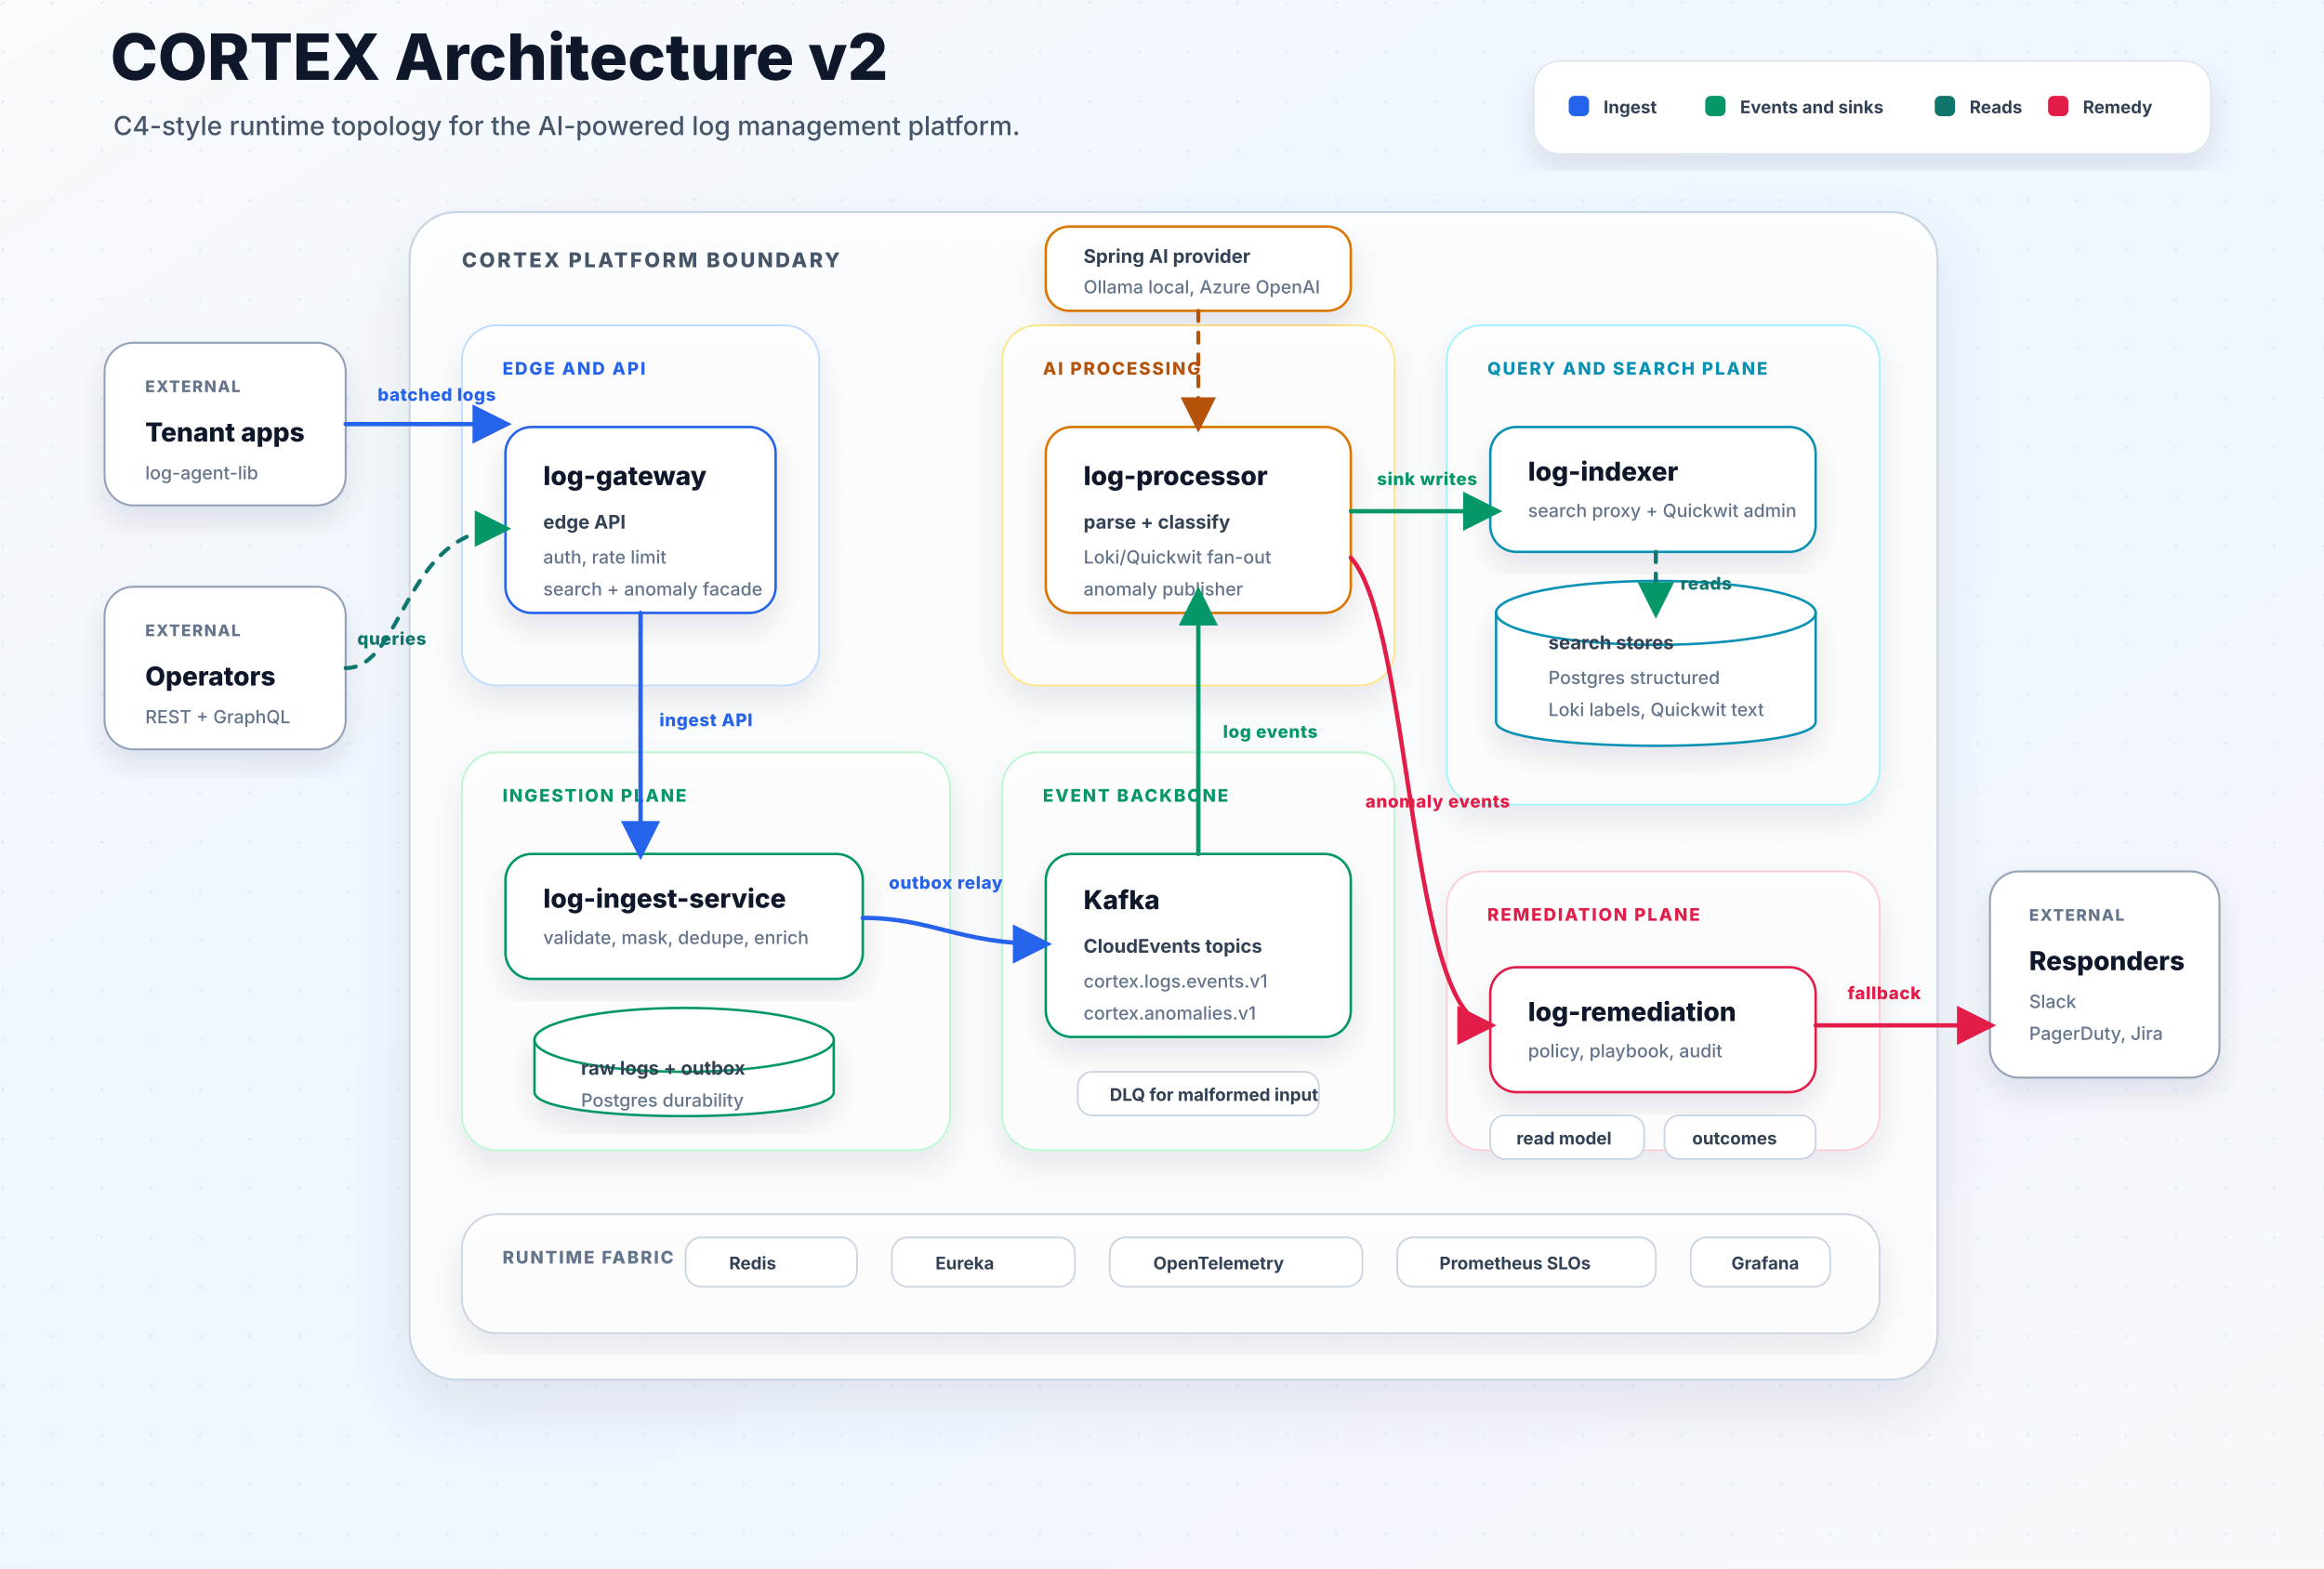
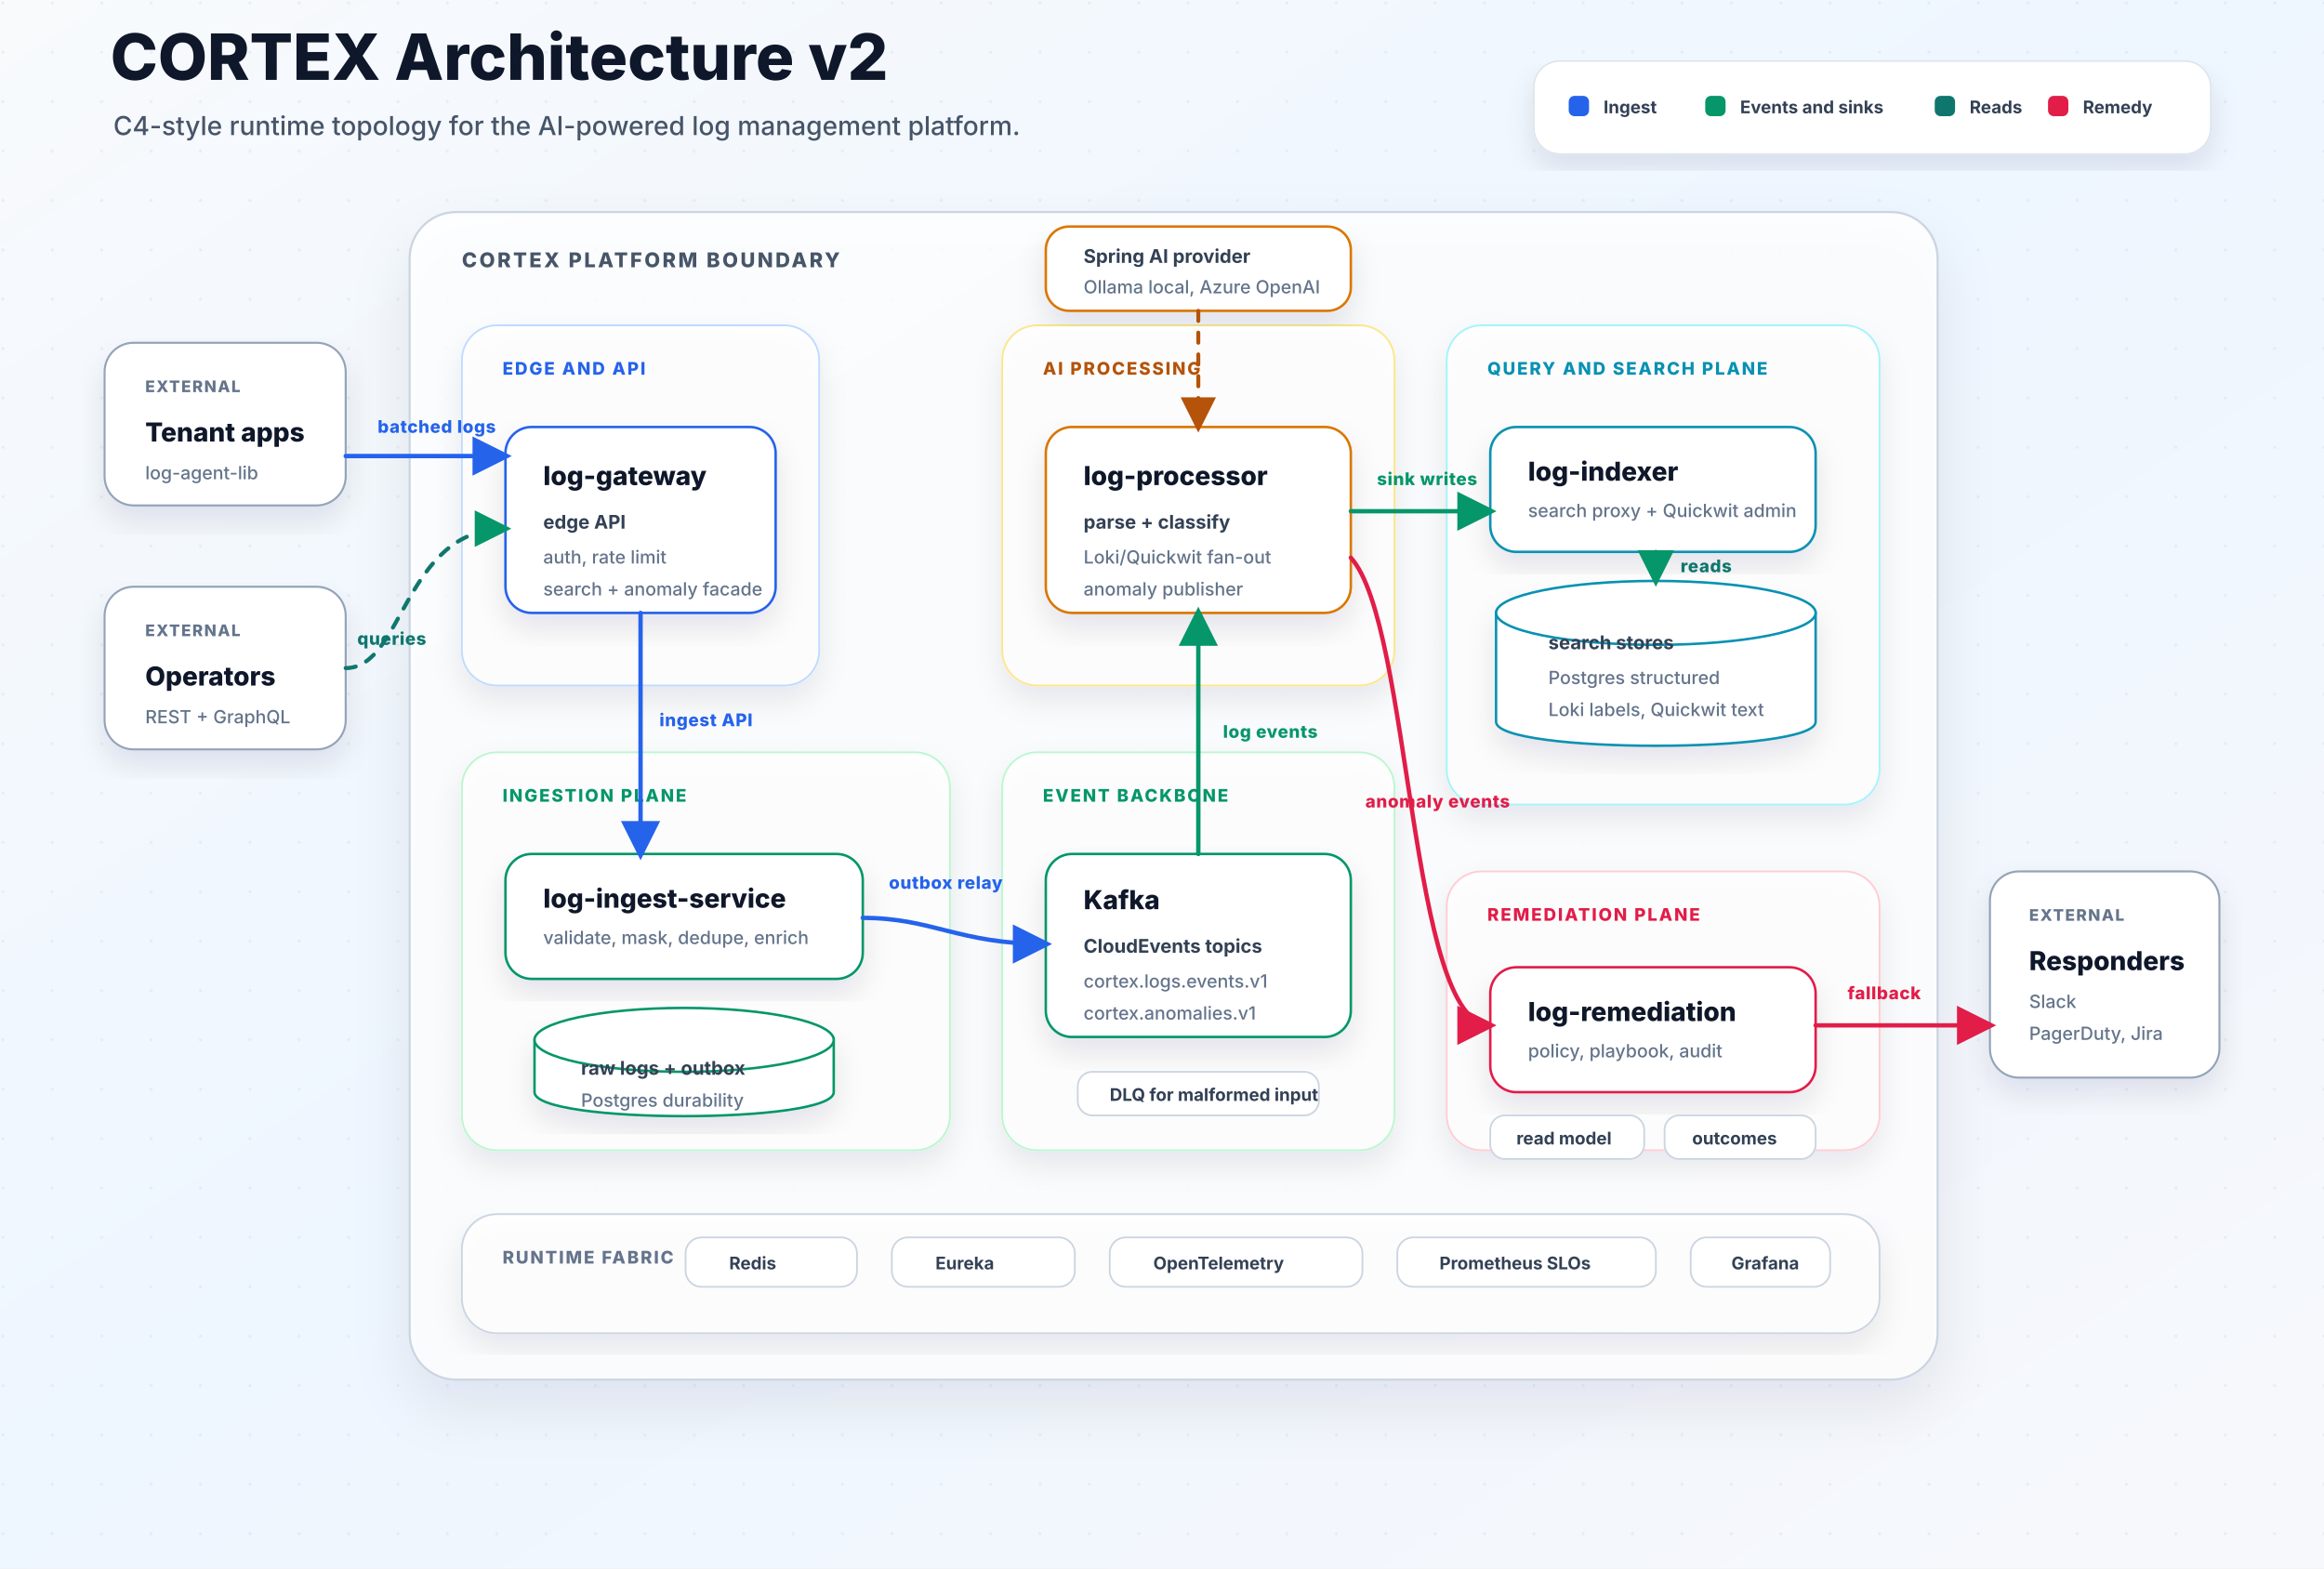
<svg xmlns="http://www.w3.org/2000/svg" width="1600" height="1080" viewBox="0 0 1600 1080" role="img" aria-labelledby="title desc">
  <defs>
    <linearGradient id="pageBg" x1="0" y1="0" x2="1" y2="1">
      <stop offset="0%" stop-color="#f8fafc" />
      <stop offset="48%" stop-color="#eef6ff" />
      <stop offset="100%" stop-color="#f7f8fb" />
    </linearGradient>
    <pattern id="dotGrid" width="34" height="34" patternUnits="userSpaceOnUse">
      <circle cx="2" cy="2" r="1.05" fill="#cbd5e1" opacity="0.34" />
    </pattern>
    <filter id="panelShadow" x="-7%" y="-8%" width="114%" height="120%">
      <feDropShadow dx="0" dy="18" stdDeviation="20" flood-color="#0f172a" flood-opacity="0.10" />
    </filter>
    <filter id="cardShadow" x="-10%" y="-12%" width="120%" height="130%">
      <feDropShadow dx="0" dy="10" stdDeviation="10" flood-color="#0f172a" flood-opacity="0.10" />
    </filter>
    <marker id="arrowBlue" viewBox="0 0 10 10" refX="8.4" refY="5" markerWidth="9" markerHeight="9" orient="auto">
      <path d="M 0 0 L 10 5 L 0 10 z" fill="#2563eb" />
    </marker>
    <marker id="arrowGreen" viewBox="0 0 10 10" refX="8.4" refY="5" markerWidth="9" markerHeight="9" orient="auto">
      <path d="M 0 0 L 10 5 L 0 10 z" fill="#059669" />
    </marker>
    <marker id="arrowRose" viewBox="0 0 10 10" refX="8.4" refY="5" markerWidth="9" markerHeight="9" orient="auto">
      <path d="M 0 0 L 10 5 L 0 10 z" fill="#e11d48" />
    </marker>
    <marker id="arrowSlate" viewBox="0 0 10 10" refX="8.4" refY="5" markerWidth="9" markerHeight="9" orient="auto">
      <path d="M 0 0 L 10 5 L 0 10 z" fill="#475569" />
    </marker>
    <marker id="arrowAmber" viewBox="0 0 10 10" refX="8.4" refY="5" markerWidth="9" markerHeight="9" orient="auto">
      <path d="M 0 0 L 10 5 L 0 10 z" fill="#b45309" />
    </marker>
    <style>
      .page { fill: url(#pageBg); }
      .grid { fill: url(#dotGrid); }
      .title { font: 800 44px Inter, Segoe UI, Arial, sans-serif; fill: #0f172a; letter-spacing: 0; }
      .subtitle { font: 500 18px Inter, Segoe UI, Arial, sans-serif; fill: #475569; letter-spacing: 0; }
      .boundary { fill: rgba(255,255,255,0.78); stroke: #cbd5e1; stroke-width: 1.5; filter: url(#panelShadow); }
      .boundaryTitle { font: 800 14px Inter, Segoe UI, Arial, sans-serif; fill: #475569; letter-spacing: 1.6px; }
      .zone { fill: rgba(255,255,255,0.78); stroke-width: 1.25; filter: url(#cardShadow); }
      .zoneTitle { font: 800 12px Inter, Segoe UI, Arial, sans-serif; letter-spacing: 1.2px; }
      .service { fill: #ffffff; stroke-width: 1.7; filter: url(#cardShadow); }
      .store { fill: #ffffff; stroke-width: 1.7; filter: url(#cardShadow); }
      .external { fill: #ffffff; stroke: #94a3b8; stroke-width: 1.4; filter: url(#cardShadow); }
      .svcTitle { font: 800 18px Inter, Segoe UI, Arial, sans-serif; fill: #0f172a; letter-spacing: 0; }
      .svcMeta { font: 700 13px Inter, Segoe UI, Arial, sans-serif; fill: #334155; letter-spacing: 0; }
      .small { font: 500 12.5px Inter, Segoe UI, Arial, sans-serif; fill: #64748b; letter-spacing: 0; }
      .tiny { font: 800 11px Inter, Segoe UI, Arial, sans-serif; fill: #64748b; letter-spacing: .9px; }
      .label { font: 800 12px Inter, Segoe UI, Arial, sans-serif; letter-spacing: .4px; }
      .legend { font: 750 12px Inter, Segoe UI, Arial, sans-serif; fill: #334155; letter-spacing: 0; }
      .blue { stroke: #2563eb; }
      .green { stroke: #059669; }
      .amber { stroke: #d97706; }
      .teal { stroke: #0891b2; }
      .rose { stroke: #e11d48; }
      .slate { stroke: #64748b; }
      .blueZone { stroke: #bfdbfe; }
      .greenZone { stroke: #bbf7d0; }
      .amberZone { stroke: #fde68a; }
      .tealZone { stroke: #a5f3fc; }
      .roseZone { stroke: #fecdd3; }
      .opsZone { stroke: #cbd5e1; }
      .writeLine { stroke: #2563eb; stroke-width: 3; fill: none; stroke-linecap: round; stroke-linejoin: round; marker-end: url(#arrowBlue); }
      .eventLine { stroke: #059669; stroke-width: 3; fill: none; stroke-linecap: round; stroke-linejoin: round; marker-end: url(#arrowGreen); }
      .readLine { stroke: #0f766e; stroke-width: 2.8; fill: none; stroke-linecap: round; stroke-linejoin: round; stroke-dasharray: 7 8; marker-end: url(#arrowGreen); }
      .remedyLine { stroke: #e11d48; stroke-width: 3; fill: none; stroke-linecap: round; stroke-linejoin: round; marker-end: url(#arrowRose); }
      .controlLine { stroke: #475569; stroke-width: 2.4; fill: none; stroke-linecap: round; stroke-linejoin: round; stroke-dasharray: 6 8; marker-end: url(#arrowSlate); }
      .aiLine { stroke: #b45309; stroke-width: 2.7; fill: none; stroke-linecap: round; stroke-linejoin: round; stroke-dasharray: 7 8; marker-end: url(#arrowAmber); }
      .chip { fill: #ffffff; stroke: #cbd5e1; stroke-width: 1.2; }
      .chipText { font: 750 12px Inter, Segoe UI, Arial, sans-serif; fill: #334155; letter-spacing: 0; }
    </style>
  </defs>
  <rect class="page" width="1600" height="1080" />
  <rect class="grid" width="1600" height="1080" />
  <g transform="translate(76 55)">
    <text class="title" x="0" y="0">CORTEX Architecture v2</text>
    <text class="subtitle" x="2" y="38">C4-style runtime topology for the AI-powered log management platform.</text>
  </g>
  <g transform="translate(1056 42)">
    <rect x="0" y="0" width="466" height="64" rx="18" fill="#ffffff" stroke="#dbe3ec" filter="url(#cardShadow)" />
    <rect x="24" y="24" width="14" height="14" rx="4" fill="#2563eb" />
    <text class="legend" x="48" y="36">Ingest</text>
    <rect x="118" y="24" width="14" height="14" rx="4" fill="#059669" />
    <text class="legend" x="142" y="36">Events and sinks</text>
    <rect x="276" y="24" width="14" height="14" rx="4" fill="#0f766e" />
    <text class="legend" x="300" y="36">Reads</text>
    <rect x="354" y="24" width="14" height="14" rx="4" fill="#e11d48" />
    <text class="legend" x="378" y="36">Remedy</text>
  </g>
  <g>
    <rect class="external" x="72" y="236" width="166" height="112" rx="20" />
    <text class="tiny" x="100" y="270">EXTERNAL</text>
    <text class="svcTitle" x="100" y="304">Tenant apps</text>
    <text class="small" x="100" y="330">log-agent-lib</text>
    <rect class="external" x="72" y="404" width="166" height="112" rx="20" />
    <text class="tiny" x="100" y="438">EXTERNAL</text>
    <text class="svcTitle" x="100" y="472">Operators</text>
    <text class="small" x="100" y="498">REST + GraphQL</text>
    <rect class="external" x="1370" y="600" width="158" height="142" rx="20" />
    <text class="tiny" x="1397" y="634">EXTERNAL</text>
    <text class="svcTitle" x="1397" y="668">Responders</text>
    <text class="small" x="1397" y="694">Slack</text>
    <text class="small" x="1397" y="716">PagerDuty, Jira</text>
  </g>
  <rect class="boundary" x="282" y="146" width="1052" height="804" rx="32" />
  <text class="boundaryTitle" x="318" y="184">CORTEX PLATFORM BOUNDARY</text>
  <g>
    <rect class="zone blueZone" x="318" y="224" width="246" height="248" rx="24" fill="#eff6ff" />
    <text class="zoneTitle" x="346" y="258" fill="#2563eb">EDGE AND API</text>
    <rect class="service blue" x="348" y="294" width="186" height="128" rx="18" />
    <text class="svcTitle" x="374" y="334">log-gateway</text>
    <text class="svcMeta" x="374" y="364">edge API</text>
    <text class="small" x="374" y="388">auth, rate limit</text>
    <text class="small" x="374" y="410">search + anomaly facade</text>
  </g>
  <g>
    <rect class="zone greenZone" x="318" y="518" width="336" height="274" rx="24" fill="#ecfdf5" />
    <text class="zoneTitle" x="346" y="552" fill="#059669">INGESTION PLANE</text>
    <rect class="service green" x="348" y="588" width="246" height="86" rx="18" />
    <text class="svcTitle" x="374" y="625">log-ingest-service</text>
    <text class="small" x="374" y="650">validate, mask, dedupe, enrich</text>
    <path d="M368 716 C368 694 574 694 574 716 L574 752 C574 774 368 774 368 752 Z" class="store green" />
    <ellipse cx="471" cy="716" rx="103" ry="22" fill="#ffffff" stroke="#059669" stroke-width="1.7" />
    <text class="svcMeta" x="400" y="740">raw logs + outbox</text>
    <text class="small" x="400" y="762">Postgres durability</text>
  </g>
  <g>
    <rect class="zone amberZone" x="690" y="224" width="270" height="248" rx="24" fill="#fffbeb" />
    <text class="zoneTitle" x="718" y="258" fill="#b45309">AI PROCESSING</text>
    <rect class="service amber" x="720" y="294" width="210" height="128" rx="18" />
    <text class="svcTitle" x="746" y="334">log-processor</text>
    <text class="svcMeta" x="746" y="364">parse + classify</text>
    <text class="small" x="746" y="388">Loki/Quickwit fan-out</text>
    <text class="small" x="746" y="410">anomaly publisher</text>
    <rect class="service amber" x="720" y="156" width="210" height="58" rx="16" fill="#fff7ed" />
    <text class="svcMeta" x="746" y="181">Spring AI provider</text>
    <text class="small" x="746" y="202">Ollama local, Azure OpenAI</text>
  </g>
  <g>
    <rect class="zone greenZone" x="690" y="518" width="270" height="274" rx="24" fill="#f0fdf4" />
    <text class="zoneTitle" x="718" y="552" fill="#059669">EVENT BACKBONE</text>
    <rect class="service green" x="720" y="588" width="210" height="126" rx="18" />
    <text class="svcTitle" x="746" y="626">Kafka</text>
    <text class="svcMeta" x="746" y="656">CloudEvents topics</text>
    <text class="small" x="746" y="680">cortex.logs.events.v1</text>
    <text class="small" x="746" y="702">cortex.anomalies.v1</text>
    <rect class="chip" x="742" y="738" width="166" height="30" rx="10" />
    <text class="chipText" x="764" y="758">DLQ for malformed input</text>
  </g>
  <g>
    <rect class="zone tealZone" x="996" y="224" width="298" height="330" rx="24" fill="#ecfeff" />
    <text class="zoneTitle" x="1024" y="258" fill="#0891b2">QUERY AND SEARCH PLANE</text>
    <rect class="service teal" x="1026" y="294" width="224" height="86" rx="18" />
    <text class="svcTitle" x="1052" y="331">log-indexer</text>
    <text class="small" x="1052" y="356">search proxy + Quickwit admin</text>
    <path d="M1030 422 C1030 400 1250 400 1250 422 L1250 497 C1250 519 1030 519 1030 497 Z" class="store teal" />
    <ellipse cx="1140" cy="422" rx="110" ry="22" fill="#ffffff" stroke="#0891b2" stroke-width="1.7" />
    <text class="svcMeta" x="1066" y="447">search stores</text>
    <text class="small" x="1066" y="471">Postgres structured</text>
    <text class="small" x="1066" y="493">Loki labels, Quickwit text</text>
  </g>
  <g>
    <rect class="zone roseZone" x="996" y="600" width="298" height="192" rx="24" fill="#fff1f2" />
    <text class="zoneTitle" x="1024" y="634" fill="#e11d48">REMEDIATION PLANE</text>
    <rect class="service rose" x="1026" y="666" width="224" height="86" rx="18" />
    <text class="svcTitle" x="1052" y="703">log-remediation</text>
    <text class="small" x="1052" y="728">policy, playbook, audit</text>
    <rect class="chip" x="1026" y="768" width="106" height="30" rx="10" />
    <text class="chipText" x="1044" y="788">read model</text>
    <rect class="chip" x="1146" y="768" width="104" height="30" rx="10" />
    <text class="chipText" x="1165" y="788">outcomes</text>
  </g>
  <g>
    <rect class="zone opsZone" x="318" y="836" width="976" height="82" rx="24" fill="#f8fafc" />
    <text class="zoneTitle" x="346" y="870" fill="#64748b">RUNTIME FABRIC</text>
    <rect class="chip" x="472" y="852" width="118" height="34" rx="11" />
    <text class="chipText" x="502" y="874">Redis</text>
    <rect class="chip" x="614" y="852" width="126" height="34" rx="11" />
    <text class="chipText" x="644" y="874">Eureka</text>
    <rect class="chip" x="764" y="852" width="174" height="34" rx="11" />
    <text class="chipText" x="794" y="874">OpenTelemetry</text>
    <rect class="chip" x="962" y="852" width="178" height="34" rx="11" />
    <text class="chipText" x="991" y="874">Prometheus SLOs</text>
    <rect class="chip" x="1164" y="852" width="96" height="34" rx="11" />
    <text class="chipText" x="1192" y="874">Grafana</text>
  </g>
-   <path class="writeLine" d="M238 292 H348" />
-   <text class="label" x="260" y="276" fill="#2563eb">batched logs</text>
+   <path class="writeLine" d="M238 314 H348" />
+   <text class="label" x="260" y="298" fill="#2563eb">batched logs</text>
  <path class="readLine" d="M238 460 C278 460 278 364 348 364" />
  <text class="label" x="246" y="444" fill="#0f766e">queries</text>
  <path class="writeLine" d="M441 422 V588" />
  <text class="label" x="454" y="500" fill="#2563eb">ingest API</text>
  <path class="writeLine" d="M594 632 C642 632 660 650 720 650" />
  <text class="label" x="612" y="612" fill="#2563eb">outbox relay</text>
-   <path class="eventLine" d="M825 588 V408" />
+   <path class="eventLine" d="M825 588 V422" />
  <text class="label" x="842" y="508" fill="#059669">log events</text>
  <path class="aiLine" d="M825 214 V294" />
-   <path class="eventLine" d="M930 352 H1030" />
+   <path class="eventLine" d="M930 352 H1026" />
  <text class="label" x="948" y="334" fill="#059669">sink writes</text>
  <path class="remedyLine" d="M930 384 C972 430 970 706 1026 706" />
  <text class="label" x="940" y="556" fill="#e11d48">anomaly events</text>
-   <path class="readLine" d="M1140 380 V422" />
-   <text class="label" x="1157" y="406" fill="#0f766e">reads</text>
+   <path class="readLine" d="M1140 380 V400" />
+   <text class="label" x="1157" y="394" fill="#0f766e">reads</text>
  <path class="remedyLine" d="M1250 706 H1370" />
  <text class="label" x="1272" y="688" fill="#e11d48">fallback</text>
</svg>
